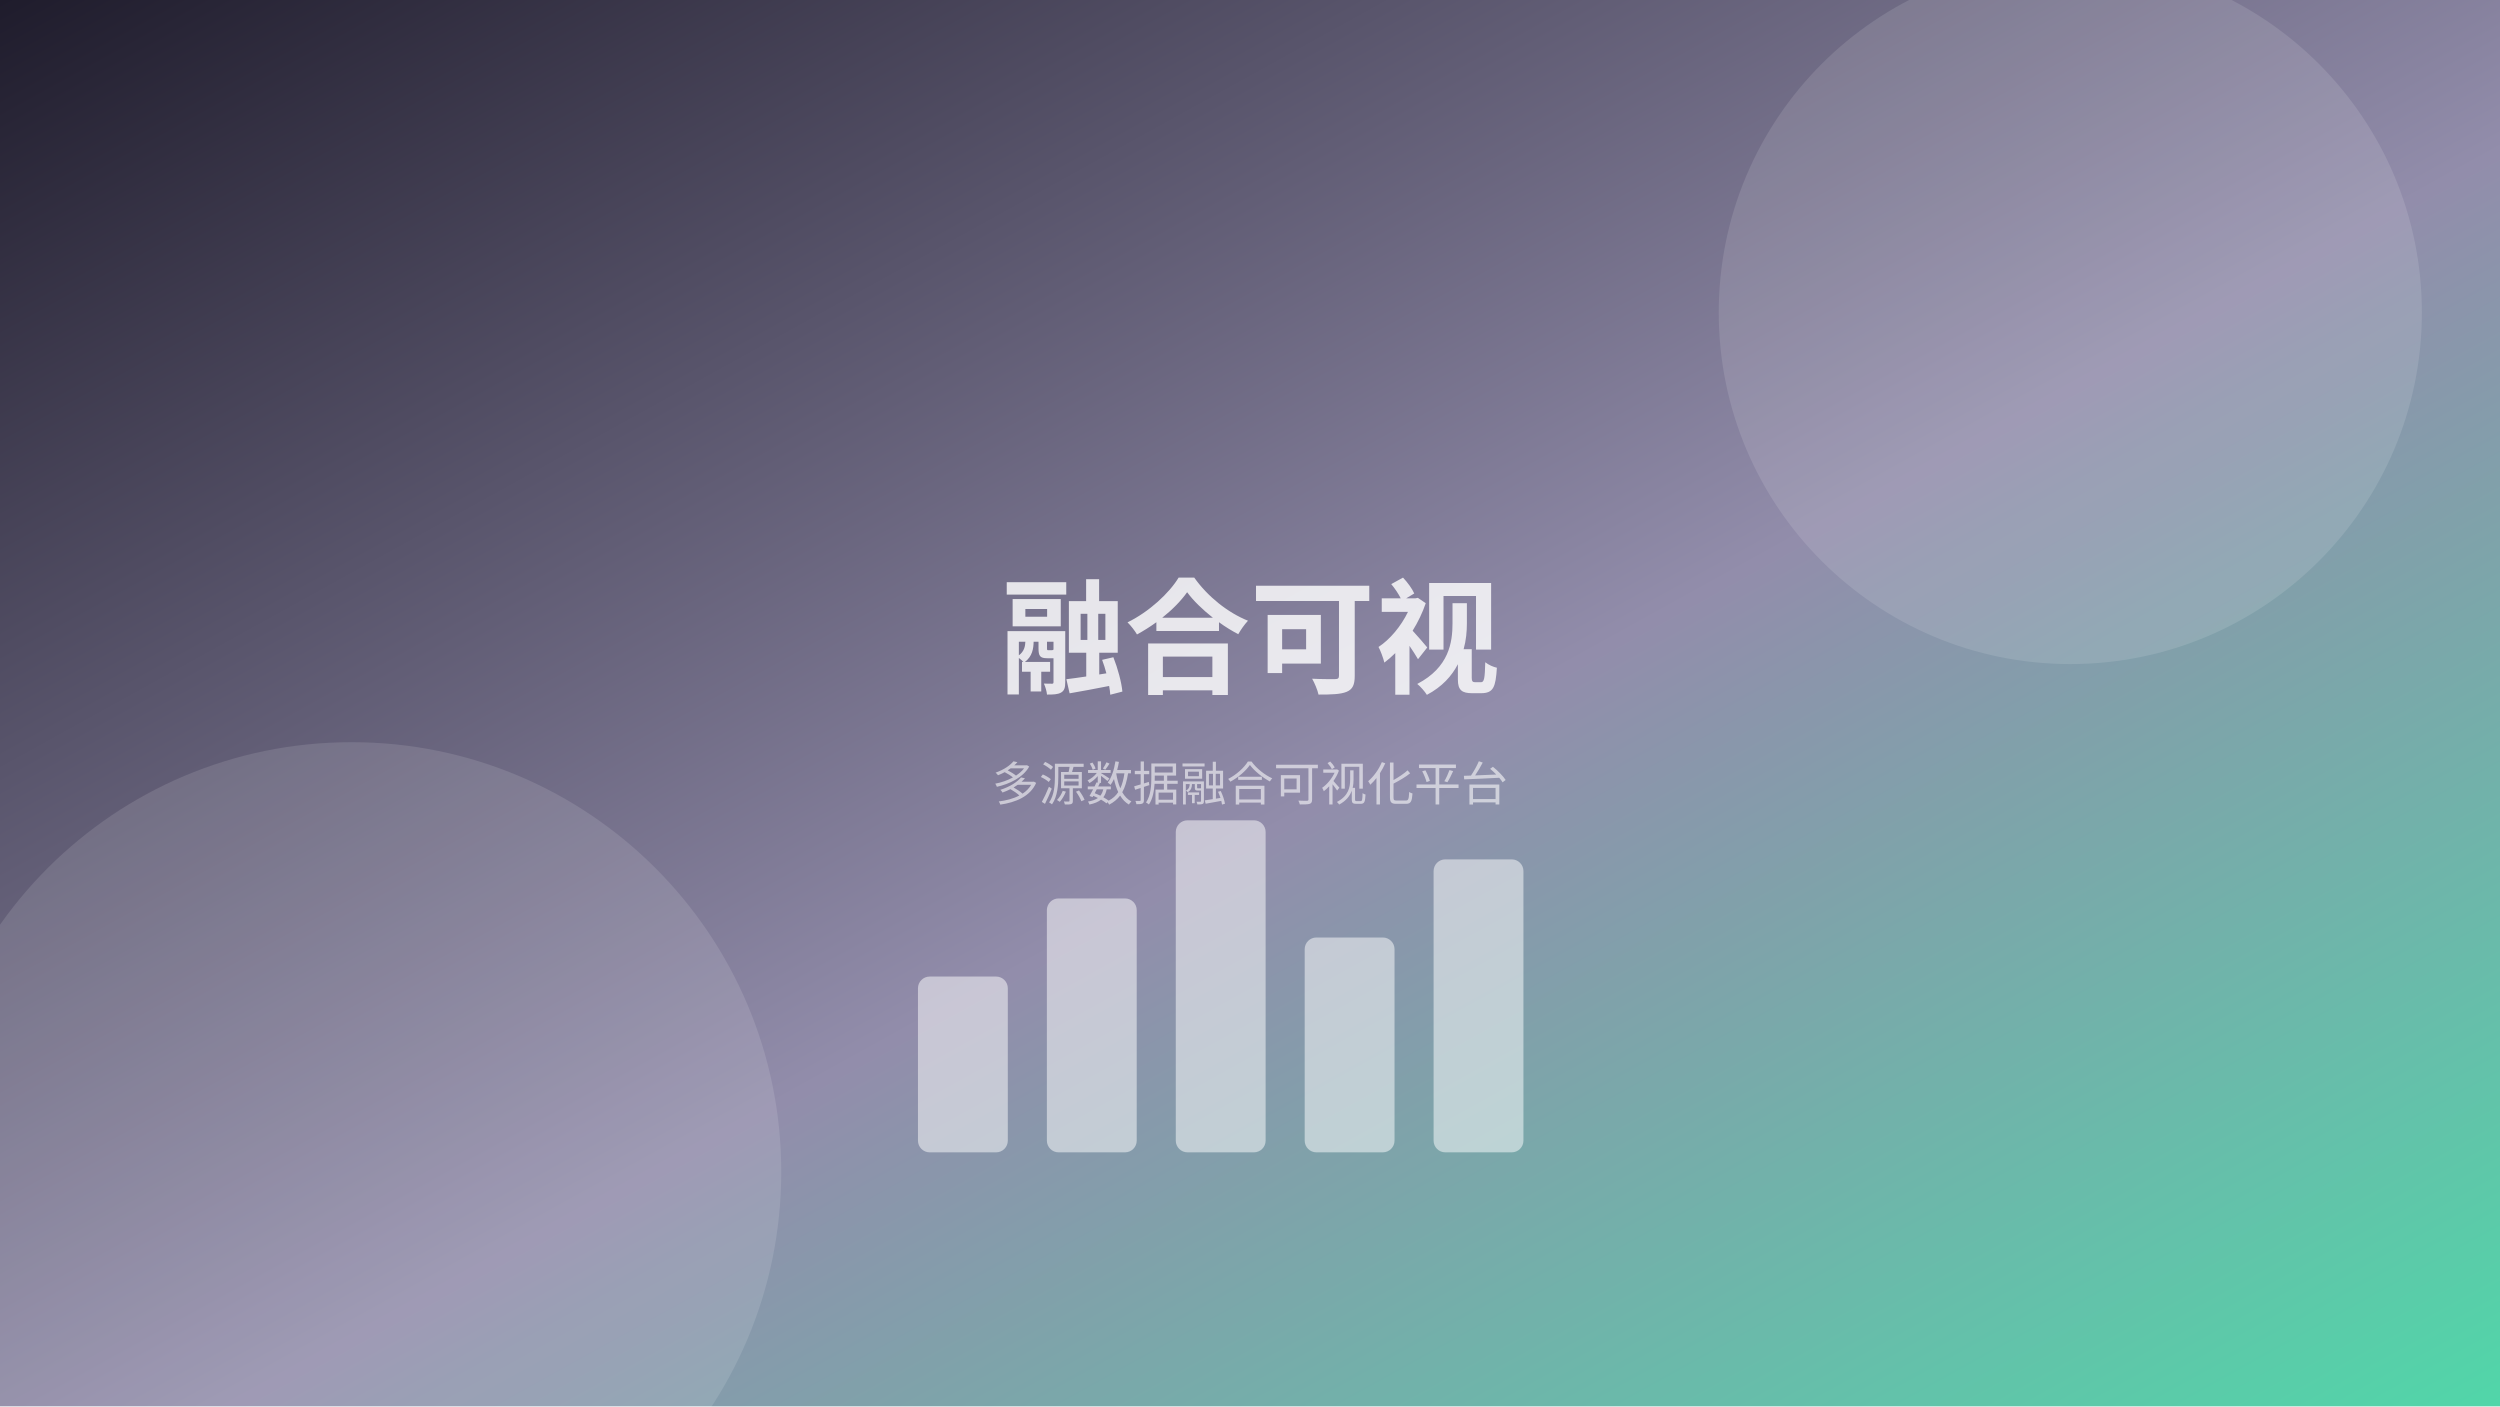
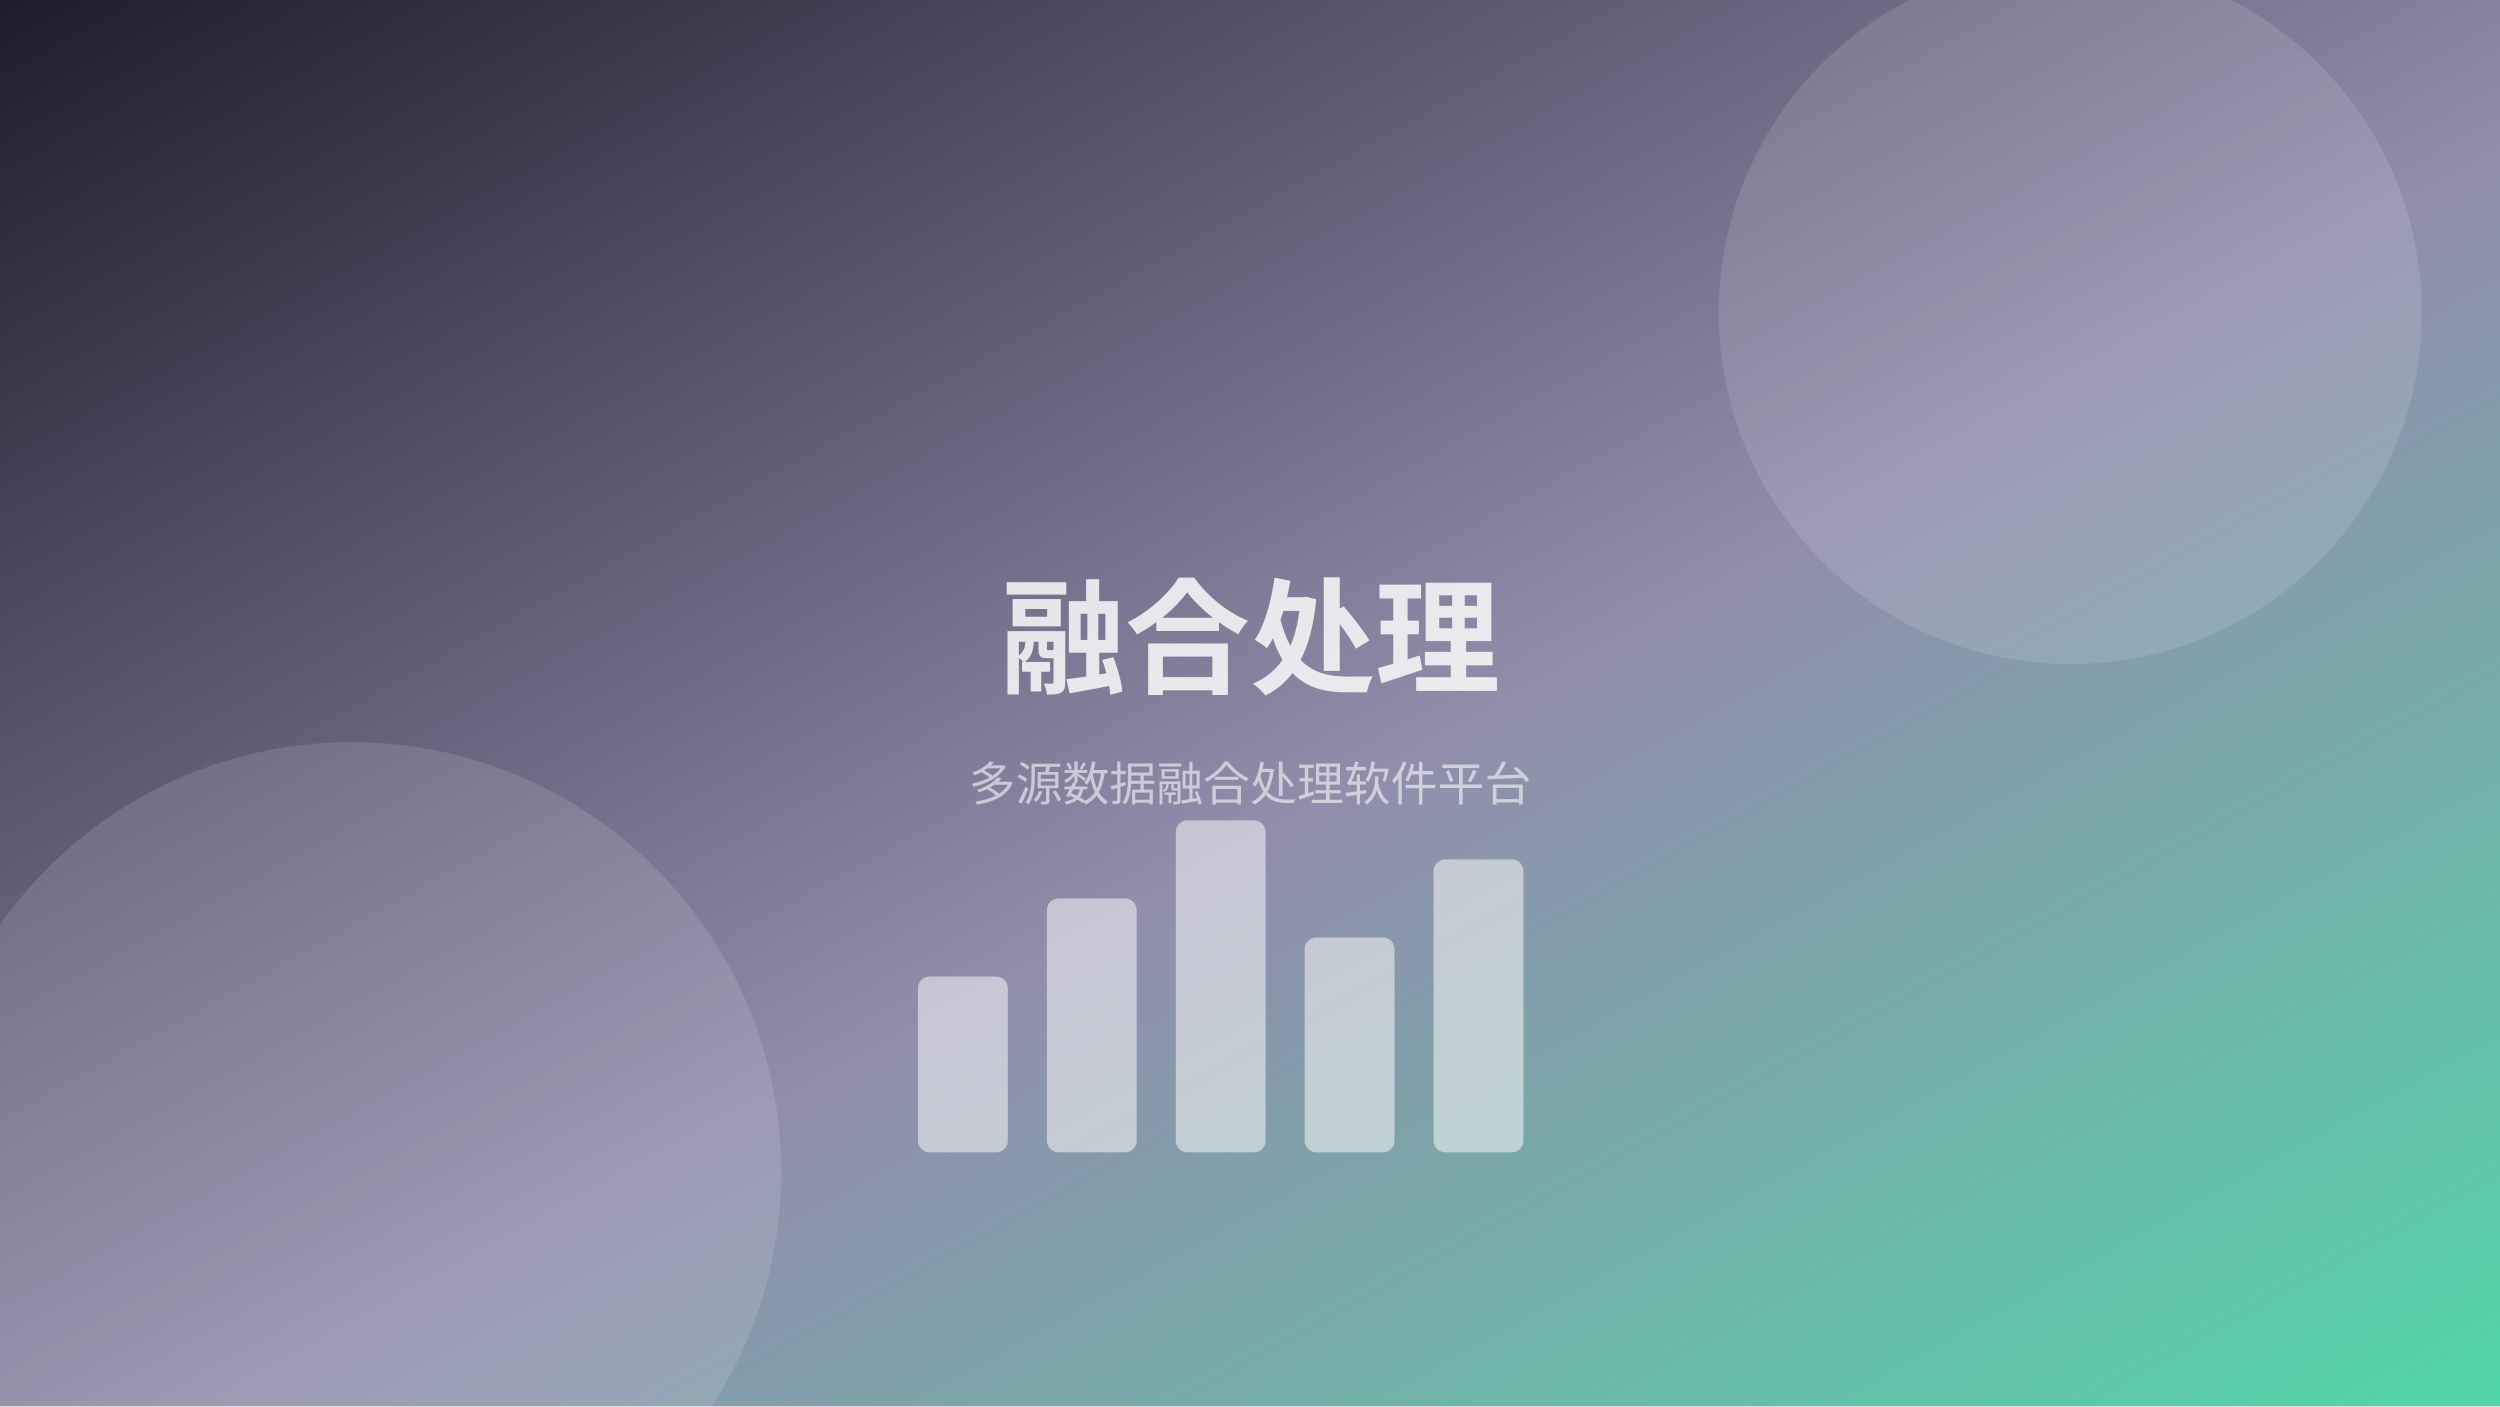
<svg xmlns="http://www.w3.org/2000/svg" width="1280" height="720" viewBox="0 0 1280 720">
  <defs>
    <linearGradient id="g" x1="0" y1="0" x2="1" y2="1">
      <stop offset="0" stop-color="#1f1c2c" />
      <stop offset="0.55" stop-color="#928dab" />
      <stop offset="1" stop-color="#51d6a9" />
    </linearGradient>
  </defs>
  <rect width="1280" height="720" fill="url(#g)" />
  <g fill="#ffffff" opacity="0.12">
    <circle cx="1060" cy="160" r="180" />
    <circle cx="180" cy="600" r="220" />
  </g>
  <g fill="#ffffff" opacity="0.82" font-family="sans-serif" text-anchor="middle">
-     <text x="640" y="350" font-size="64" font-weight="bold">融合可视</text>
-     <text x="640" y="410" font-size="24" opacity="0.7">多源数据融合可视化平台</text>
+     <text x="640" y="350" font-size="64" font-weight="bold">融合处理</text>
+     <text x="640" y="410" font-size="24" opacity="0.7">多源数据融合处理软件平台</text>
  </g>
  <g fill="#ffffff" opacity="0.5">
    <rect x="470" y="500" width="46" height="90" rx="6" />
    <rect x="536" y="460" width="46" height="130" rx="6" />
    <rect x="602" y="420" width="46" height="170" rx="6" />
    <rect x="668" y="480" width="46" height="110" rx="6" />
    <rect x="734" y="440" width="46" height="150" rx="6" />
  </g>
</svg>
